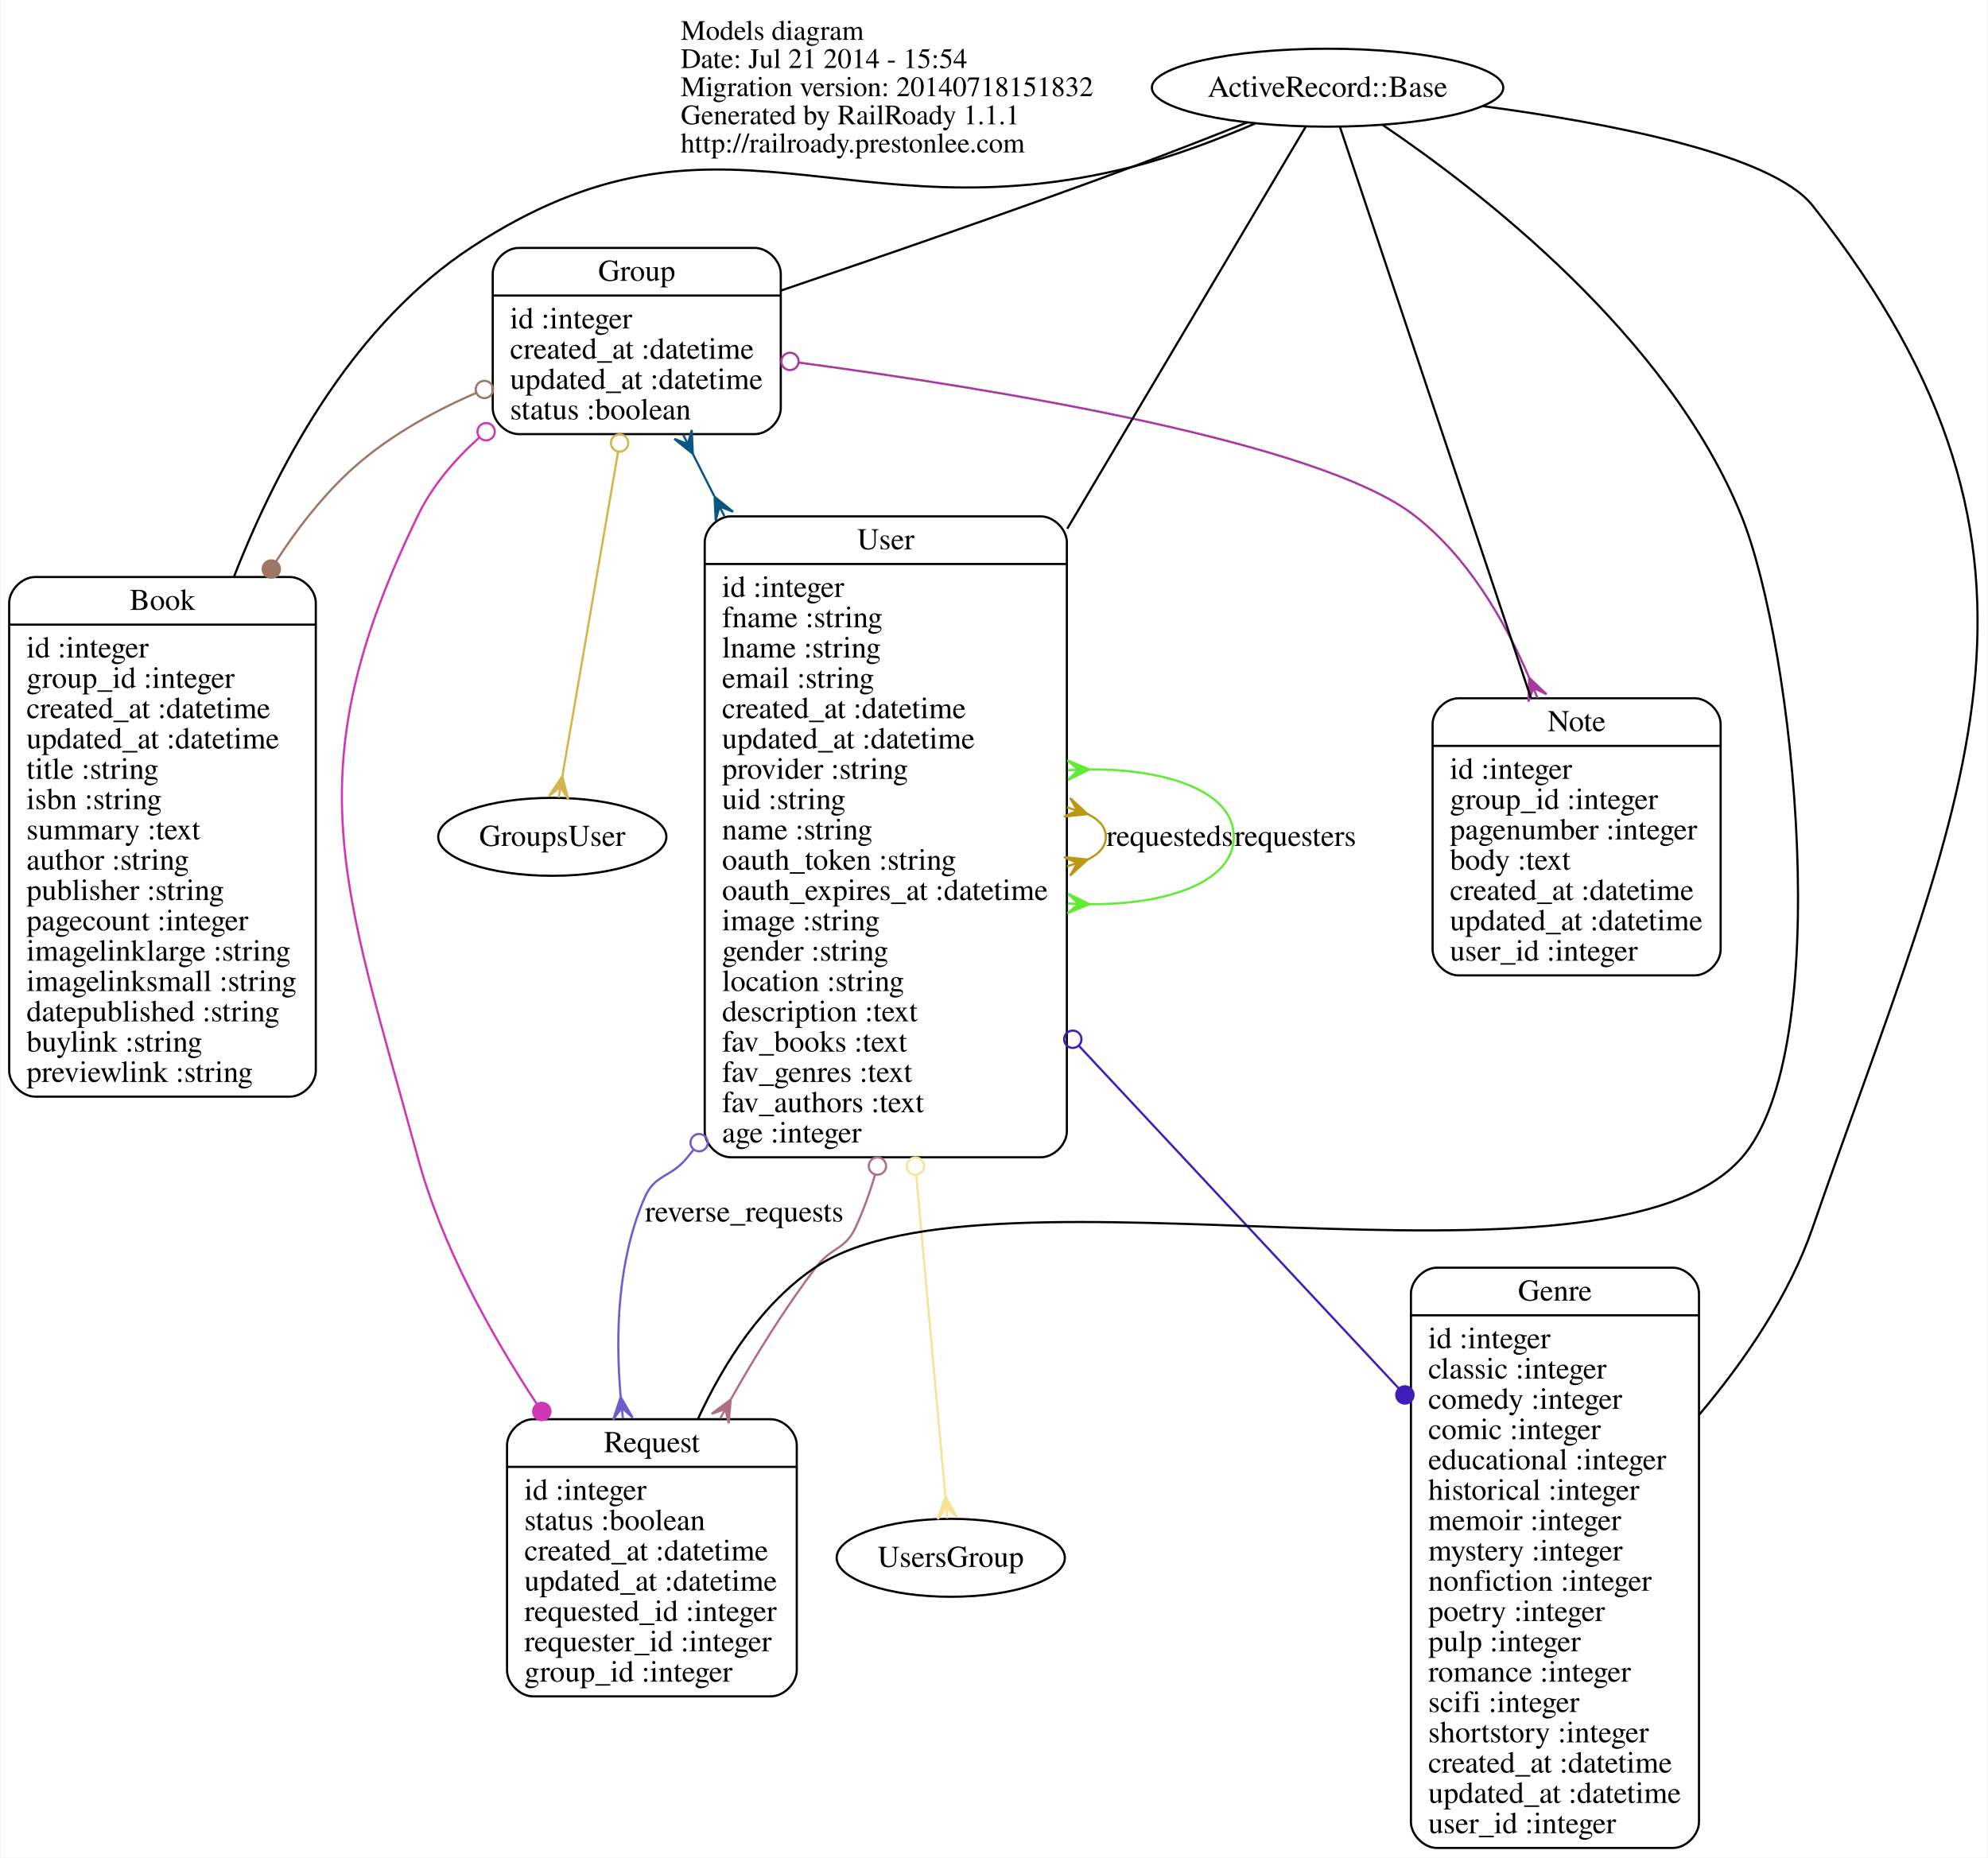
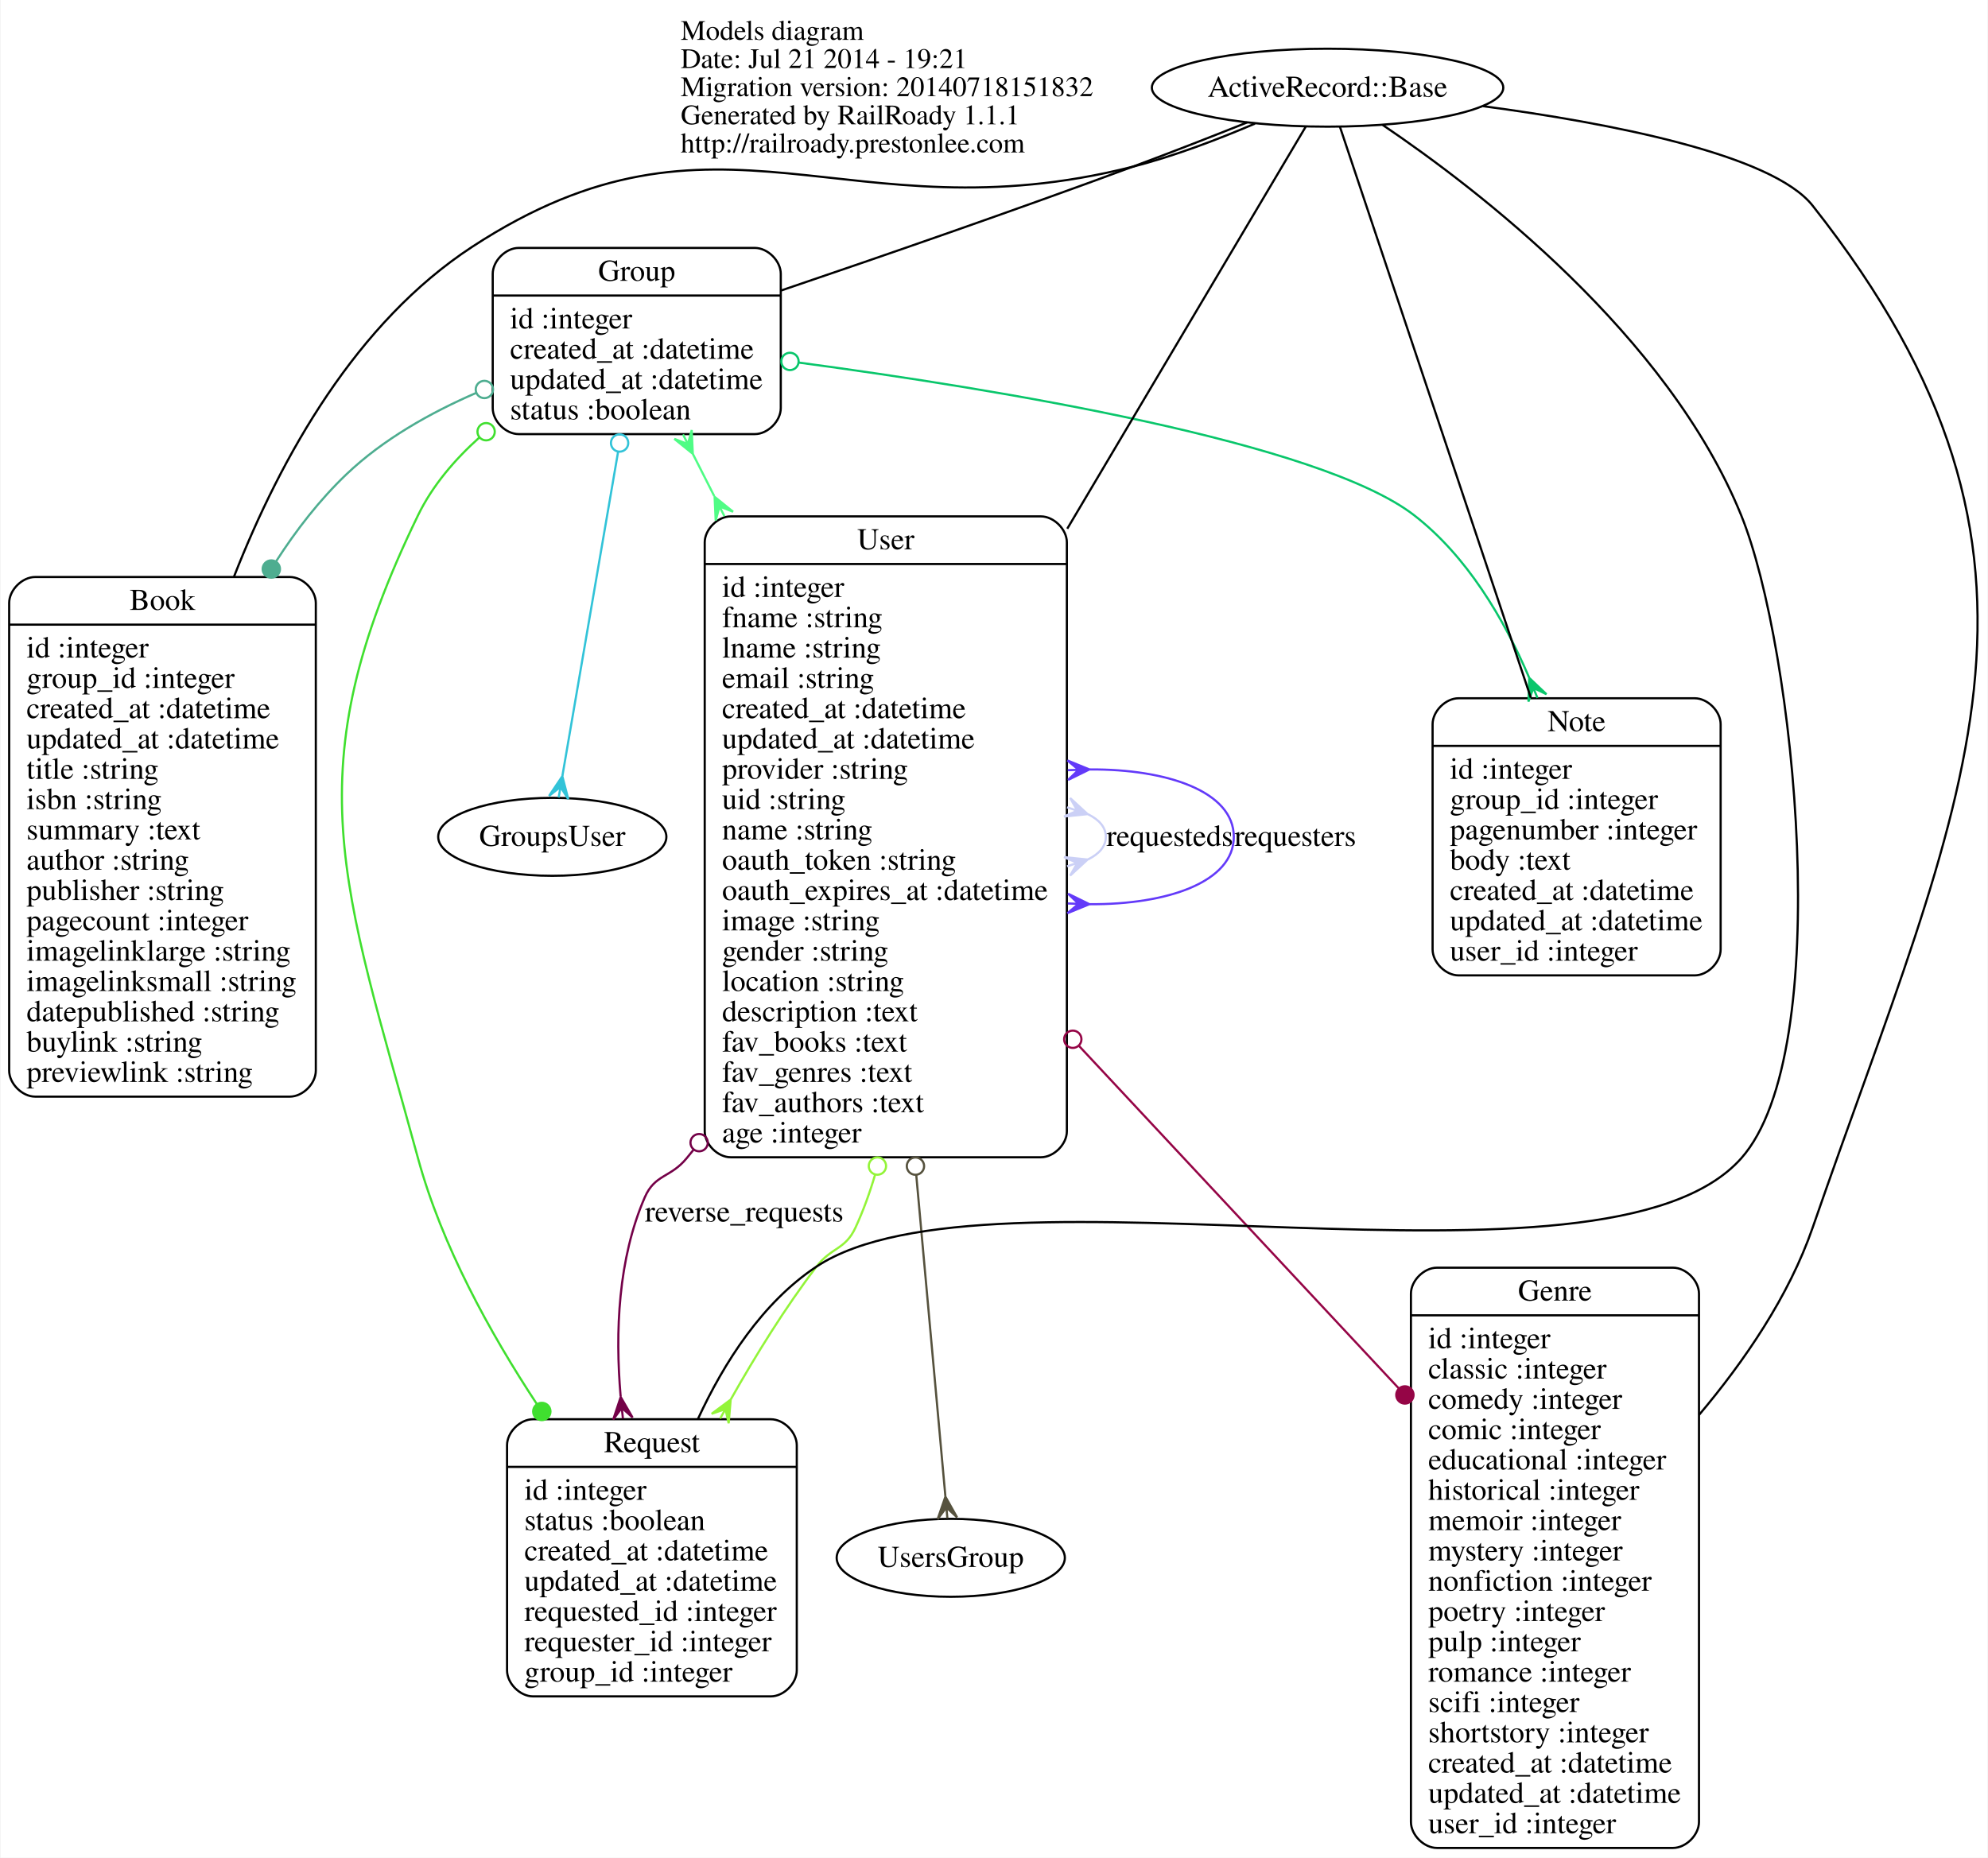
<svg xmlns="http://www.w3.org/2000/svg" width="918pt" height="858pt" viewBox="0.00 0.00 917.53 858.00">
  <g id="graph0" class="graph" transform="scale(1 1) rotate(0) translate(4 854)">
    <polygon fill="white" stroke="none" points="-4,4 -4,-854 913.532,-854 913.532,4 -4,4" />
    <g id="node1" class="node">
      <text text-anchor="start" x="310.111" y="-835.6" font-family="Times,serif" font-size="13.00">Models diagram</text>
-       <text text-anchor="start" x="310.111" y="-822.6" font-family="Times,serif" font-size="13.00">Date: Jul 21 2014 - 15:54</text>
+       <text text-anchor="start" x="310.111" y="-822.6" font-family="Times,serif" font-size="13.00">Date: Jul 21 2014 - 19:21</text>
      <text text-anchor="start" x="310.111" y="-809.6" font-family="Times,serif" font-size="13.00">Migration version: 20140718151832</text>
      <text text-anchor="start" x="310.111" y="-796.6" font-family="Times,serif" font-size="13.00">Generated by RailRoady 1.1.1</text>
      <text text-anchor="start" x="310.111" y="-783.6" font-family="Times,serif" font-size="13.00">http://railroady.prestonlee.com</text>
    </g>
    <g id="node2" class="node">
      <path fill="none" stroke="black" d="M12,-347.5C12,-347.5 129.597,-347.5 129.597,-347.5 135.597,-347.5 141.597,-353.5 141.597,-359.5 141.597,-359.5 141.597,-575.5 141.597,-575.5 141.597,-581.5 135.597,-587.5 129.597,-587.5 129.597,-587.5 12,-587.5 12,-587.5 6,-587.5 0,-581.5 0,-575.5 0,-575.5 0,-359.5 0,-359.5 0,-353.5 6,-347.5 12,-347.5" />
      <text text-anchor="middle" x="70.798" y="-572.3" font-family="Times,serif" font-size="14.00">Book</text>
      <polyline fill="none" stroke="black" points="0,-565.5 141.597,-565.5 " />
      <text text-anchor="start" x="8" y="-550.3" font-family="Times,serif" font-size="14.00">id :integer</text>
      <text text-anchor="start" x="8" y="-536.3" font-family="Times,serif" font-size="14.00">group_id :integer</text>
      <text text-anchor="start" x="8" y="-522.3" font-family="Times,serif" font-size="14.00">created_at :datetime</text>
      <text text-anchor="start" x="8" y="-508.3" font-family="Times,serif" font-size="14.00">updated_at :datetime</text>
      <text text-anchor="start" x="8" y="-494.3" font-family="Times,serif" font-size="14.00">title :string</text>
      <text text-anchor="start" x="8" y="-480.3" font-family="Times,serif" font-size="14.00">isbn :string</text>
      <text text-anchor="start" x="8" y="-466.3" font-family="Times,serif" font-size="14.00">summary :text</text>
      <text text-anchor="start" x="8" y="-452.3" font-family="Times,serif" font-size="14.00">author :string</text>
      <text text-anchor="start" x="8" y="-438.3" font-family="Times,serif" font-size="14.00">publisher :string</text>
      <text text-anchor="start" x="8" y="-424.3" font-family="Times,serif" font-size="14.00">pagecount :integer</text>
      <text text-anchor="start" x="8" y="-410.3" font-family="Times,serif" font-size="14.00">imagelinklarge :string</text>
      <text text-anchor="start" x="8" y="-396.3" font-family="Times,serif" font-size="14.00">imagelinksmall :string</text>
      <text text-anchor="start" x="8" y="-382.3" font-family="Times,serif" font-size="14.00">datepublished :string</text>
      <text text-anchor="start" x="8" y="-368.3" font-family="Times,serif" font-size="14.00">buylink :string</text>
      <text text-anchor="start" x="8" y="-354.3" font-family="Times,serif" font-size="14.00">previewlink :string</text>
    </g>
    <g id="node3" class="node">
      <path fill="none" stroke="black" d="M659.293,-0.5C659.293,-0.5 768.304,-0.5 768.304,-0.5 774.304,-0.5 780.304,-6.5 780.304,-12.5 780.304,-12.5 780.304,-256.5 780.304,-256.5 780.304,-262.5 774.304,-268.5 768.304,-268.5 768.304,-268.5 659.293,-268.5 659.293,-268.5 653.293,-268.5 647.293,-262.5 647.293,-256.5 647.293,-256.5 647.293,-12.5 647.293,-12.5 647.293,-6.5 653.293,-0.5 659.293,-0.5" />
      <text text-anchor="middle" x="713.798" y="-253.3" font-family="Times,serif" font-size="14.00">Genre</text>
      <polyline fill="none" stroke="black" points="647.293,-246.5 780.304,-246.5 " />
      <text text-anchor="start" x="655.293" y="-231.3" font-family="Times,serif" font-size="14.00">id :integer</text>
      <text text-anchor="start" x="655.293" y="-217.3" font-family="Times,serif" font-size="14.00">classic :integer</text>
      <text text-anchor="start" x="655.293" y="-203.3" font-family="Times,serif" font-size="14.00">comedy :integer</text>
      <text text-anchor="start" x="655.293" y="-189.3" font-family="Times,serif" font-size="14.00">comic :integer</text>
      <text text-anchor="start" x="655.293" y="-175.3" font-family="Times,serif" font-size="14.00">educational :integer</text>
      <text text-anchor="start" x="655.293" y="-161.3" font-family="Times,serif" font-size="14.00">historical :integer</text>
      <text text-anchor="start" x="655.293" y="-147.3" font-family="Times,serif" font-size="14.00">memoir :integer</text>
      <text text-anchor="start" x="655.293" y="-133.3" font-family="Times,serif" font-size="14.00">mystery :integer</text>
      <text text-anchor="start" x="655.293" y="-119.3" font-family="Times,serif" font-size="14.00">nonfiction :integer</text>
      <text text-anchor="start" x="655.293" y="-105.3" font-family="Times,serif" font-size="14.00">poetry :integer</text>
      <text text-anchor="start" x="655.293" y="-91.3" font-family="Times,serif" font-size="14.00">pulp :integer</text>
      <text text-anchor="start" x="655.293" y="-77.3" font-family="Times,serif" font-size="14.00">romance :integer</text>
      <text text-anchor="start" x="655.293" y="-63.3" font-family="Times,serif" font-size="14.00">scifi :integer</text>
      <text text-anchor="start" x="655.293" y="-49.3" font-family="Times,serif" font-size="14.00">shortstory :integer</text>
      <text text-anchor="start" x="655.293" y="-35.3" font-family="Times,serif" font-size="14.00">created_at :datetime</text>
      <text text-anchor="start" x="655.293" y="-21.3" font-family="Times,serif" font-size="14.00">updated_at :datetime</text>
      <text text-anchor="start" x="655.293" y="-7.3" font-family="Times,serif" font-size="14.00">user_id :integer</text>
    </g>
    <g id="node4" class="node">
      <path fill="none" stroke="black" d="M235.293,-653.5C235.293,-653.5 344.304,-653.5 344.304,-653.5 350.304,-653.5 356.304,-659.5 356.304,-665.5 356.304,-665.5 356.304,-727.5 356.304,-727.5 356.304,-733.5 350.304,-739.5 344.304,-739.5 344.304,-739.5 235.293,-739.5 235.293,-739.5 229.293,-739.5 223.293,-733.5 223.293,-727.5 223.293,-727.5 223.293,-665.5 223.293,-665.5 223.293,-659.5 229.293,-653.5 235.293,-653.5" />
      <text text-anchor="middle" x="289.798" y="-724.3" font-family="Times,serif" font-size="14.00">Group</text>
      <polyline fill="none" stroke="black" points="223.293,-717.5 356.304,-717.5 " />
      <text text-anchor="start" x="231.293" y="-702.3" font-family="Times,serif" font-size="14.00">id :integer</text>
      <text text-anchor="start" x="231.293" y="-688.3" font-family="Times,serif" font-size="14.00">created_at :datetime</text>
      <text text-anchor="start" x="231.293" y="-674.3" font-family="Times,serif" font-size="14.00">updated_at :datetime</text>
      <text text-anchor="start" x="231.293" y="-660.3" font-family="Times,serif" font-size="14.00">status :boolean</text>
    </g>
    <g id="edge4" class="edge">
-       <path fill="none" stroke="#9d7665" d="M215.679,-672.545C194.52,-663.369 172.656,-651.069 155.798,-635 143.473,-623.252 132.63,-609.326 123.178,-594.608" />
-       <ellipse fill="none" stroke="#9d7665" cx="219.435" cy="-674.117" rx="4" ry="4" />
-       <ellipse fill="#9d7665" stroke="#9d7665" cx="121.049" cy="-591.19" rx="4" ry="4" />
+       <path fill="none" stroke="#4ead90" d="M215.679,-672.545C194.52,-663.369 172.656,-651.069 155.798,-635 143.473,-623.252 132.63,-609.326 123.178,-594.608" />
+       <ellipse fill="none" stroke="#4ead90" cx="219.435" cy="-674.117" rx="4" ry="4" />
+       <ellipse fill="#4ead90" stroke="#4ead90" cx="121.049" cy="-591.19" rx="4" ry="4" />
    </g>
    <g id="node5" class="node">
      <path fill="none" stroke="black" d="M669.293,-403.5C669.293,-403.5 778.304,-403.5 778.304,-403.5 784.304,-403.5 790.304,-409.5 790.304,-415.5 790.304,-415.5 790.304,-519.5 790.304,-519.5 790.304,-525.5 784.304,-531.5 778.304,-531.5 778.304,-531.5 669.293,-531.5 669.293,-531.5 663.293,-531.5 657.293,-525.5 657.293,-519.5 657.293,-519.5 657.293,-415.5 657.293,-415.5 657.293,-409.5 663.293,-403.5 669.293,-403.5" />
      <text text-anchor="middle" x="723.798" y="-516.3" font-family="Times,serif" font-size="14.00">Note</text>
      <polyline fill="none" stroke="black" points="657.293,-509.5 790.304,-509.5 " />
      <text text-anchor="start" x="665.293" y="-494.3" font-family="Times,serif" font-size="14.00">id :integer</text>
      <text text-anchor="start" x="665.293" y="-480.3" font-family="Times,serif" font-size="14.00">group_id :integer</text>
      <text text-anchor="start" x="665.293" y="-466.3" font-family="Times,serif" font-size="14.00">pagenumber :integer</text>
      <text text-anchor="start" x="665.293" y="-452.3" font-family="Times,serif" font-size="14.00">body :text</text>
      <text text-anchor="start" x="665.293" y="-438.3" font-family="Times,serif" font-size="14.00">created_at :datetime</text>
      <text text-anchor="start" x="665.293" y="-424.3" font-family="Times,serif" font-size="14.00">updated_at :datetime</text>
      <text text-anchor="start" x="665.293" y="-410.3" font-family="Times,serif" font-size="14.00">user_id :integer</text>
    </g>
    <g id="edge5" class="edge">
-       <path fill="none" stroke="#a938a1" d="M364.73,-686.519C456.498,-674.243 605.141,-649.824 648.798,-616 673.074,-597.192 690.153,-568.373 701.814,-541.183" />
-       <ellipse fill="none" stroke="#a938a1" cx="360.547" cy="-687.073" rx="4" ry="4" />
-       <polygon fill="#a938a1" stroke="#a938a1" points="701.926,-540.907 709.879,-533.357 703.821,-536.28 705.715,-531.652 705.715,-531.652 705.715,-531.652 703.821,-536.28 701.55,-529.948 701.926,-540.907 701.926,-540.907" />
+       <path fill="none" stroke="#09c66b" d="M364.73,-686.519C456.498,-674.243 605.141,-649.824 648.798,-616 673.074,-597.192 690.153,-568.373 701.814,-541.183" />
+       <ellipse fill="none" stroke="#09c66b" cx="360.547" cy="-687.073" rx="4" ry="4" />
+       <polygon fill="#09c66b" stroke="#09c66b" points="701.926,-540.907 709.879,-533.357 703.821,-536.28 705.715,-531.652 705.715,-531.652 705.715,-531.652 703.821,-536.28 701.55,-529.948 701.926,-540.907 701.926,-540.907" />
    </g>
    <g id="node6" class="node">
      <path fill="none" stroke="black" d="M241.903,-70.5C241.903,-70.5 351.693,-70.5 351.693,-70.5 357.693,-70.5 363.693,-76.5 363.693,-82.5 363.693,-82.5 363.693,-186.5 363.693,-186.5 363.693,-192.5 357.693,-198.5 351.693,-198.5 351.693,-198.5 241.903,-198.5 241.903,-198.5 235.903,-198.5 229.903,-192.5 229.903,-186.5 229.903,-186.5 229.903,-82.5 229.903,-82.5 229.903,-76.5 235.903,-70.5 241.903,-70.5" />
      <text text-anchor="middle" x="296.798" y="-183.3" font-family="Times,serif" font-size="14.00">Request</text>
      <polyline fill="none" stroke="black" points="229.903,-176.5 363.693,-176.5 " />
      <text text-anchor="start" x="237.903" y="-161.3" font-family="Times,serif" font-size="14.00">id :integer</text>
      <text text-anchor="start" x="237.903" y="-147.3" font-family="Times,serif" font-size="14.00">status :boolean</text>
      <text text-anchor="start" x="237.903" y="-133.3" font-family="Times,serif" font-size="14.00">created_at :datetime</text>
      <text text-anchor="start" x="237.903" y="-119.3" font-family="Times,serif" font-size="14.00">updated_at :datetime</text>
      <text text-anchor="start" x="237.903" y="-105.3" font-family="Times,serif" font-size="14.00">requested_id :integer</text>
      <text text-anchor="start" x="237.903" y="-91.3" font-family="Times,serif" font-size="14.00">requester_id :integer</text>
      <text text-anchor="start" x="237.903" y="-77.3" font-family="Times,serif" font-size="14.00">group_id :integer</text>
    </g>
    <g id="edge3" class="edge">
-       <path fill="none" stroke="#d037b5" d="M217.177,-651.99C205.696,-641.703 195.438,-629.676 188.798,-616 131.148,-497.255 154.101,-446.358 188.798,-319 199.775,-278.71 222.094,-238.247 243.608,-205.608" />
-       <ellipse fill="none" stroke="#d037b5" cx="220.24" cy="-654.61" rx="4" ry="4" />
-       <ellipse fill="#d037b5" stroke="#d037b5" cx="245.959" cy="-202.091" rx="4" ry="4" />
+       <path fill="none" stroke="#40df2f" d="M217.177,-651.99C205.696,-641.703 195.438,-629.676 188.798,-616 131.148,-497.255 154.101,-446.358 188.798,-319 199.775,-278.71 222.094,-238.247 243.608,-205.608" />
+       <ellipse fill="none" stroke="#40df2f" cx="220.24" cy="-654.61" rx="4" ry="4" />
+       <ellipse fill="#40df2f" stroke="#40df2f" cx="245.959" cy="-202.091" rx="4" ry="4" />
    </g>
    <g id="node7" class="node">
      <path fill="none" stroke="black" d="M333.186,-319.5C333.186,-319.5 476.411,-319.5 476.411,-319.5 482.411,-319.5 488.411,-325.5 488.411,-331.5 488.411,-331.5 488.411,-603.5 488.411,-603.5 488.411,-609.5 482.411,-615.5 476.411,-615.5 476.411,-615.5 333.186,-615.5 333.186,-615.5 327.186,-615.5 321.186,-609.5 321.186,-603.5 321.186,-603.5 321.186,-331.5 321.186,-331.5 321.186,-325.5 327.186,-319.5 333.186,-319.5" />
      <text text-anchor="middle" x="404.798" y="-600.3" font-family="Times,serif" font-size="14.00">User</text>
      <polyline fill="none" stroke="black" points="321.186,-593.5 488.411,-593.5 " />
      <text text-anchor="start" x="329.186" y="-578.3" font-family="Times,serif" font-size="14.00">id :integer</text>
      <text text-anchor="start" x="329.186" y="-564.3" font-family="Times,serif" font-size="14.00">fname :string</text>
      <text text-anchor="start" x="329.186" y="-550.3" font-family="Times,serif" font-size="14.00">lname :string</text>
      <text text-anchor="start" x="329.186" y="-536.3" font-family="Times,serif" font-size="14.00">email :string</text>
      <text text-anchor="start" x="329.186" y="-522.3" font-family="Times,serif" font-size="14.00">created_at :datetime</text>
      <text text-anchor="start" x="329.186" y="-508.3" font-family="Times,serif" font-size="14.00">updated_at :datetime</text>
      <text text-anchor="start" x="329.186" y="-494.3" font-family="Times,serif" font-size="14.00">provider :string</text>
      <text text-anchor="start" x="329.186" y="-480.3" font-family="Times,serif" font-size="14.00">uid :string</text>
      <text text-anchor="start" x="329.186" y="-466.3" font-family="Times,serif" font-size="14.00">name :string</text>
      <text text-anchor="start" x="329.186" y="-452.3" font-family="Times,serif" font-size="14.00">oauth_token :string</text>
      <text text-anchor="start" x="329.186" y="-438.3" font-family="Times,serif" font-size="14.00">oauth_expires_at :datetime</text>
      <text text-anchor="start" x="329.186" y="-424.3" font-family="Times,serif" font-size="14.00">image :string</text>
      <text text-anchor="start" x="329.186" y="-410.3" font-family="Times,serif" font-size="14.00">gender :string</text>
      <text text-anchor="start" x="329.186" y="-396.3" font-family="Times,serif" font-size="14.00">location :string</text>
      <text text-anchor="start" x="329.186" y="-382.3" font-family="Times,serif" font-size="14.00">description :text</text>
      <text text-anchor="start" x="329.186" y="-368.3" font-family="Times,serif" font-size="14.00">fav_books :text</text>
      <text text-anchor="start" x="329.186" y="-354.3" font-family="Times,serif" font-size="14.00">fav_genres :text</text>
      <text text-anchor="start" x="329.186" y="-340.3" font-family="Times,serif" font-size="14.00">fav_authors :text</text>
      <text text-anchor="start" x="329.186" y="-326.3" font-family="Times,serif" font-size="14.00">age :integer</text>
    </g>
    <g id="edge7" class="edge">
-       <path fill="none" stroke="#095682" d="M315.733,-644.308C318.845,-638.164 322.136,-631.668 325.547,-624.935" />
-       <polygon fill="#095682" stroke="#095682" points="315.679,-644.414 307.145,-651.301 313.419,-648.875 311.159,-653.335 311.159,-653.335 311.159,-653.335 313.419,-648.875 315.174,-655.369 315.679,-644.414 315.679,-644.414" />
-       <polygon fill="#095682" stroke="#095682" points="325.748,-624.539 334.281,-617.652 328.008,-620.078 330.267,-615.618 330.267,-615.618 330.267,-615.618 328.008,-620.078 326.253,-613.584 325.748,-624.539 325.748,-624.539" />
+       <path fill="none" stroke="#4ffc85" d="M315.733,-644.308C318.845,-638.164 322.136,-631.668 325.547,-624.935" />
+       <polygon fill="#4ffc85" stroke="#4ffc85" points="315.679,-644.414 307.145,-651.301 313.419,-648.875 311.159,-653.335 311.159,-653.335 311.159,-653.335 313.419,-648.875 315.174,-655.369 315.679,-644.414 315.679,-644.414" />
+       <polygon fill="#4ffc85" stroke="#4ffc85" points="325.748,-624.539 334.281,-617.652 328.008,-620.078 330.267,-615.618 330.267,-615.618 330.267,-615.618 328.008,-620.078 326.253,-613.584 325.748,-624.539 325.748,-624.539" />
    </g>
    <g id="node9" class="node">
      <ellipse fill="none" stroke="black" cx="250.798" cy="-467.5" rx="52.687" ry="18" />
      <text text-anchor="middle" x="250.798" y="-463.3" font-family="Times,serif" font-size="14.00">GroupsUser</text>
    </g>
    <g id="edge6" class="edge">
-       <path fill="none" stroke="#d5b34d" d="M281.195,-645.425C273.27,-599.298 261.809,-532.587 255.465,-495.662" />
-       <ellipse fill="none" stroke="#d5b34d" cx="281.877" cy="-649.393" rx="4" ry="4" />
-       <polygon fill="#d5b34d" stroke="#d5b34d" points="255.438,-495.503 258.179,-484.885 254.591,-490.575 253.744,-485.647 253.744,-485.647 253.744,-485.647 254.591,-490.575 249.309,-486.409 255.438,-495.503 255.438,-495.503" />
+       <path fill="none" stroke="#32c3d8" d="M281.195,-645.425C273.27,-599.298 261.809,-532.587 255.465,-495.662" />
+       <ellipse fill="none" stroke="#32c3d8" cx="281.877" cy="-649.393" rx="4" ry="4" />
+       <polygon fill="#32c3d8" stroke="#32c3d8" points="255.438,-495.503 258.179,-484.885 254.591,-490.575 253.744,-485.647 253.744,-485.647 253.744,-485.647 254.591,-490.575 249.309,-486.409 255.438,-495.503 255.438,-495.503" />
    </g>
    <g id="edge16" class="edge">
-       <path fill="none" stroke="#411db7" d="M494.02,-370.926C540.893,-320.716 597.587,-259.985 641.653,-212.782" />
-       <ellipse fill="none" stroke="#411db7" cx="491.148" cy="-374.003" rx="4" ry="4" />
-       <ellipse fill="#411db7" stroke="#411db7" cx="644.506" cy="-209.726" rx="4" ry="4" />
+       <path fill="none" stroke="#950546" d="M494.02,-370.926C540.893,-320.716 597.587,-259.985 641.653,-212.782" />
+       <ellipse fill="none" stroke="#950546" cx="491.148" cy="-374.003" rx="4" ry="4" />
+       <ellipse fill="#950546" stroke="#950546" cx="644.506" cy="-209.726" rx="4" ry="4" />
    </g>
    <g id="edge11" class="edge">
-       <path fill="none" stroke="#b26e81" d="M399.86,-311.487C397.393,-303.046 394.403,-294.825 390.798,-287 386.065,-276.724 379.658,-277.997 372.798,-269 358.43,-250.157 344.88,-228.312 333.312,-207.819" />
-       <ellipse fill="none" stroke="#b26e81" cx="400.932" cy="-315.436" rx="4" ry="4" />
-       <polygon fill="#b26e81" stroke="#b26e81" points="333.17,-207.564 332.243,-196.637 330.74,-203.194 328.31,-198.824 328.31,-198.824 328.31,-198.824 330.74,-203.194 324.377,-201.011 333.17,-207.564 333.17,-207.564" />
+       <path fill="none" stroke="#93f439" d="M399.86,-311.487C397.393,-303.046 394.403,-294.825 390.798,-287 386.065,-276.724 379.658,-277.997 372.798,-269 358.43,-250.157 344.88,-228.312 333.312,-207.819" />
+       <ellipse fill="none" stroke="#93f439" cx="400.932" cy="-315.436" rx="4" ry="4" />
+       <polygon fill="#93f439" stroke="#93f439" points="333.17,-207.564 332.243,-196.637 330.74,-203.194 328.31,-198.824 328.31,-198.824 328.31,-198.824 330.74,-203.194 324.377,-201.011 333.17,-207.564 333.17,-207.564" />
    </g>
    <g id="edge13" class="edge">
-       <path fill="none" stroke="#6e5ccd" d="M315.919,-322.838C314.882,-321.546 313.841,-320.267 312.798,-319 305.345,-309.948 298.182,-311.754 293.508,-301 281.161,-272.59 279.795,-238.763 282.351,-209.117" />
-       <ellipse fill="none" stroke="#6e5ccd" cx="318.602" cy="-326.243" rx="4" ry="4" />
-       <polygon fill="#6e5ccd" stroke="#6e5ccd" points="282.387,-208.769 287.884,-199.281 282.897,-203.796 283.408,-198.822 283.408,-198.822 283.408,-198.822 282.897,-203.796 278.931,-198.362 282.387,-208.769 282.387,-208.769" />
+       <path fill="none" stroke="#740148" d="M315.919,-322.838C314.882,-321.546 313.841,-320.267 312.798,-319 305.345,-309.948 298.182,-311.754 293.508,-301 281.161,-272.59 279.795,-238.763 282.351,-209.117" />
+       <ellipse fill="none" stroke="#740148" cx="318.602" cy="-326.243" rx="4" ry="4" />
+       <polygon fill="#740148" stroke="#740148" points="282.387,-208.769 287.884,-199.281 282.897,-203.796 283.408,-198.822 283.408,-198.822 283.408,-198.822 282.897,-203.796 278.931,-198.362 282.387,-208.769 282.387,-208.769" />
      <text text-anchor="middle" x="339.443" y="-289.8" font-family="Times,serif" font-size="14.00">reverse_requests</text>
    </g>
    <g id="edge12" class="edge">
-       <path fill="none" stroke="#ba9816" d="M498.189,-477.927C503.344,-475.391 506.411,-471.915 506.411,-467.5 506.411,-463.085 503.344,-459.609 498.189,-457.073" />
-       <polygon fill="#ba9816" stroke="#ba9816" points="498.002,-477.989 487.094,-476.868 493.257,-479.564 488.511,-481.139 488.511,-481.139 488.511,-481.139 493.257,-479.564 489.929,-485.41 498.002,-477.989 498.002,-477.989" />
-       <polygon fill="#ba9816" stroke="#ba9816" points="498.002,-457.011 489.929,-449.59 493.257,-455.436 488.511,-453.861 488.511,-453.861 488.511,-453.861 493.257,-455.436 487.094,-458.132 498.002,-457.011 498.002,-457.011" />
+       <path fill="none" stroke="#cbd0f6" d="M498.189,-477.927C503.344,-475.391 506.411,-471.915 506.411,-467.5 506.411,-463.085 503.344,-459.609 498.189,-457.073" />
+       <polygon fill="#cbd0f6" stroke="#cbd0f6" points="498.002,-477.989 487.094,-476.868 493.257,-479.564 488.511,-481.139 488.511,-481.139 488.511,-481.139 493.257,-479.564 489.929,-485.41 498.002,-477.989 498.002,-477.989" />
+       <polygon fill="#cbd0f6" stroke="#cbd0f6" points="498.002,-457.011 489.929,-449.59 493.257,-455.436 488.511,-453.861 488.511,-453.861 488.511,-453.861 493.257,-455.436 487.094,-458.132 498.002,-457.011 498.002,-457.011" />
      <text text-anchor="middle" x="535.956" y="-463.3" font-family="Times,serif" font-size="14.00">requesteds</text>
    </g>
    <g id="edge14" class="edge">
-       <path fill="none" stroke="#62ea34" d="M498.994,-498.622C534.657,-498.841 565.5,-488.467 565.5,-467.5 565.5,-446.533 534.657,-436.159 498.994,-436.378" />
-       <polygon fill="#62ea34" stroke="#62ea34" points="498.824,-498.616 488.981,-493.781 493.827,-498.447 488.829,-498.279 488.829,-498.279 488.829,-498.279 493.827,-498.447 488.678,-502.776 498.824,-498.616 498.824,-498.616" />
-       <polygon fill="#62ea34" stroke="#62ea34" points="498.824,-436.384 488.678,-432.224 493.827,-436.553 488.829,-436.721 488.829,-436.721 488.829,-436.721 493.827,-436.553 488.981,-441.219 498.824,-436.384 498.824,-436.384" />
+       <path fill="none" stroke="#633af9" d="M498.994,-498.622C534.657,-498.841 565.5,-488.467 565.5,-467.5 565.5,-446.533 534.657,-436.159 498.994,-436.378" />
+       <polygon fill="#633af9" stroke="#633af9" points="498.824,-498.616 488.981,-493.781 493.827,-498.447 488.829,-498.279 488.829,-498.279 488.829,-498.279 493.827,-498.447 488.678,-502.776 498.824,-498.616 498.824,-498.616" />
+       <polygon fill="#633af9" stroke="#633af9" points="498.824,-436.384 488.678,-432.224 493.827,-436.553 488.829,-436.721 488.829,-436.721 488.829,-436.721 493.827,-436.553 488.981,-441.219 498.824,-436.384 498.824,-436.384" />
      <text text-anchor="middle" x="593.876" y="-463.3" font-family="Times,serif" font-size="14.00">requesters</text>
    </g>
    <g id="node10" class="node">
      <ellipse fill="none" stroke="black" cx="434.798" cy="-134.5" rx="52.687" ry="18" />
      <text text-anchor="middle" x="434.798" y="-130.3" font-family="Times,serif" font-size="14.00">UsersGroup</text>
    </g>
    <g id="edge15" class="edge">
-       <path fill="none" stroke="#f7e397" d="M418.865,-311.301C424.008,-254.556 429.298,-196.191 432.304,-163.025" />
-       <ellipse fill="none" stroke="#f7e397" cx="418.493" cy="-315.407" rx="4" ry="4" />
-       <polygon fill="#f7e397" stroke="#f7e397" points="432.329,-162.742 437.714,-153.189 432.781,-157.763 433.232,-152.783 433.232,-152.783 433.232,-152.783 432.781,-157.763 428.75,-152.377 432.329,-162.742 432.329,-162.742" />
+       <path fill="none" stroke="#56523e" d="M418.865,-311.301C424.008,-254.556 429.298,-196.191 432.304,-163.025" />
+       <ellipse fill="none" stroke="#56523e" cx="418.493" cy="-315.407" rx="4" ry="4" />
+       <polygon fill="#56523e" stroke="#56523e" points="432.329,-162.742 437.714,-153.189 432.781,-157.763 433.232,-152.783 433.232,-152.783 433.232,-152.783 432.781,-157.763 428.75,-152.377 432.329,-162.742 432.329,-162.742" />
    </g>
    <g id="node8" class="node">
      <ellipse fill="none" stroke="black" cx="608.798" cy="-813.5" rx="81.142" ry="18" />
      <text text-anchor="middle" x="608.798" y="-809.3" font-family="Times,serif" font-size="14.00">ActiveRecord::Base</text>
    </g>
    <g id="edge1" class="edge">
      <path fill="none" stroke="black" d="M575.284,-796.919C558.634,-789.792 538.011,-781.869 518.798,-777 386.434,-743.453 328.087,-814.726 213.798,-740 160.403,-705.089 125.672,-643.431 103.826,-587.688" />
    </g>
    <g id="edge2" class="edge">
      <path fill="none" stroke="black" d="M680.634,-804.957C738.781,-797.193 814.003,-782.813 832.798,-759 962.767,-594.334 901.353,-485.26 832.798,-287 821.868,-255.391 801.319,-225.359 780.334,-200.496" />
    </g>
    <g id="edge8" class="edge">
      <path fill="none" stroke="black" d="M571.712,-797.471C555.523,-791.014 536.281,-783.479 518.798,-777 464.44,-756.854 402.277,-735.37 356.447,-719.822" />
    </g>
    <g id="edge9" class="edge">
      <path fill="none" stroke="black" d="M614.501,-795.441C630.364,-747.991 675.614,-612.635 702.661,-531.729" />
    </g>
    <g id="edge10" class="edge">
      <path fill="none" stroke="black" d="M634.249,-796.287C677.99,-766.714 765.979,-699.314 799.798,-616 824.622,-554.846 843.67,-368.308 799.798,-319 736.293,-247.625 452.453,-321.749 372.798,-269 347.783,-252.434 330.076,-224.647 318.086,-198.7" />
    </g>
    <g id="edge17" class="edge">
      <path fill="none" stroke="black" d="M598.682,-795.441C578.462,-761.345 531.325,-681.859 488.593,-609.801" />
    </g>
  </g>
</svg>
